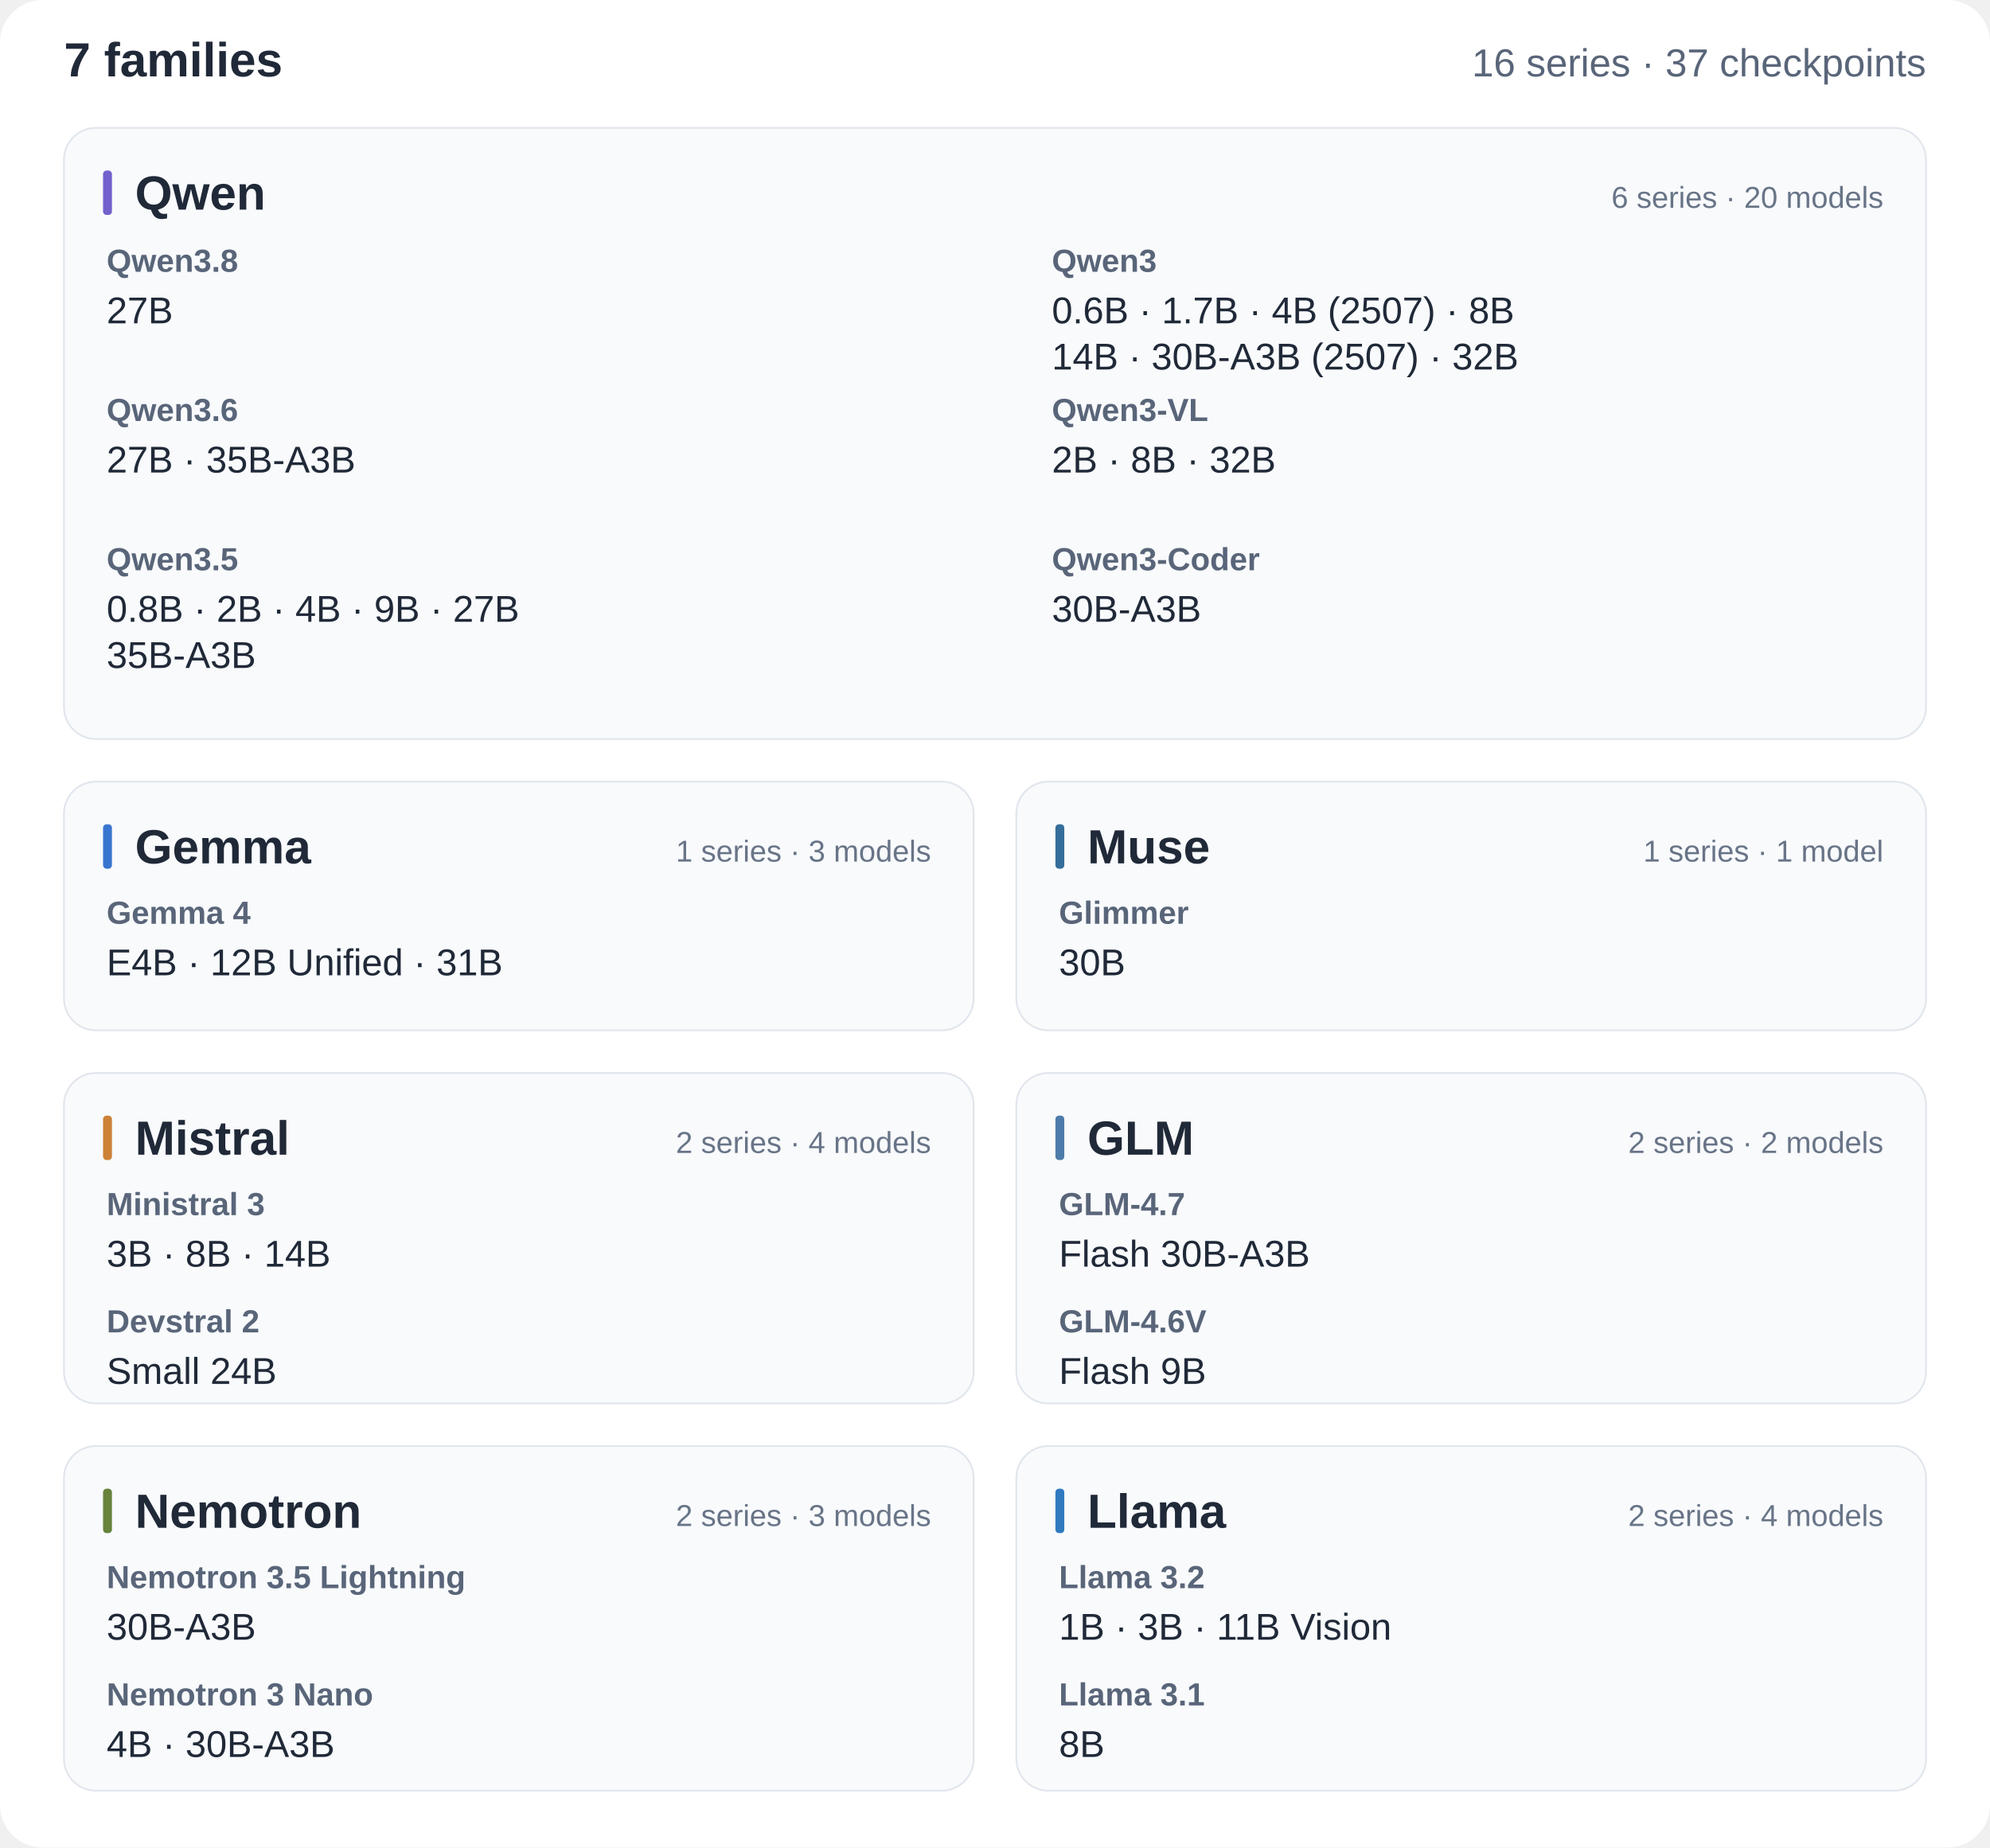
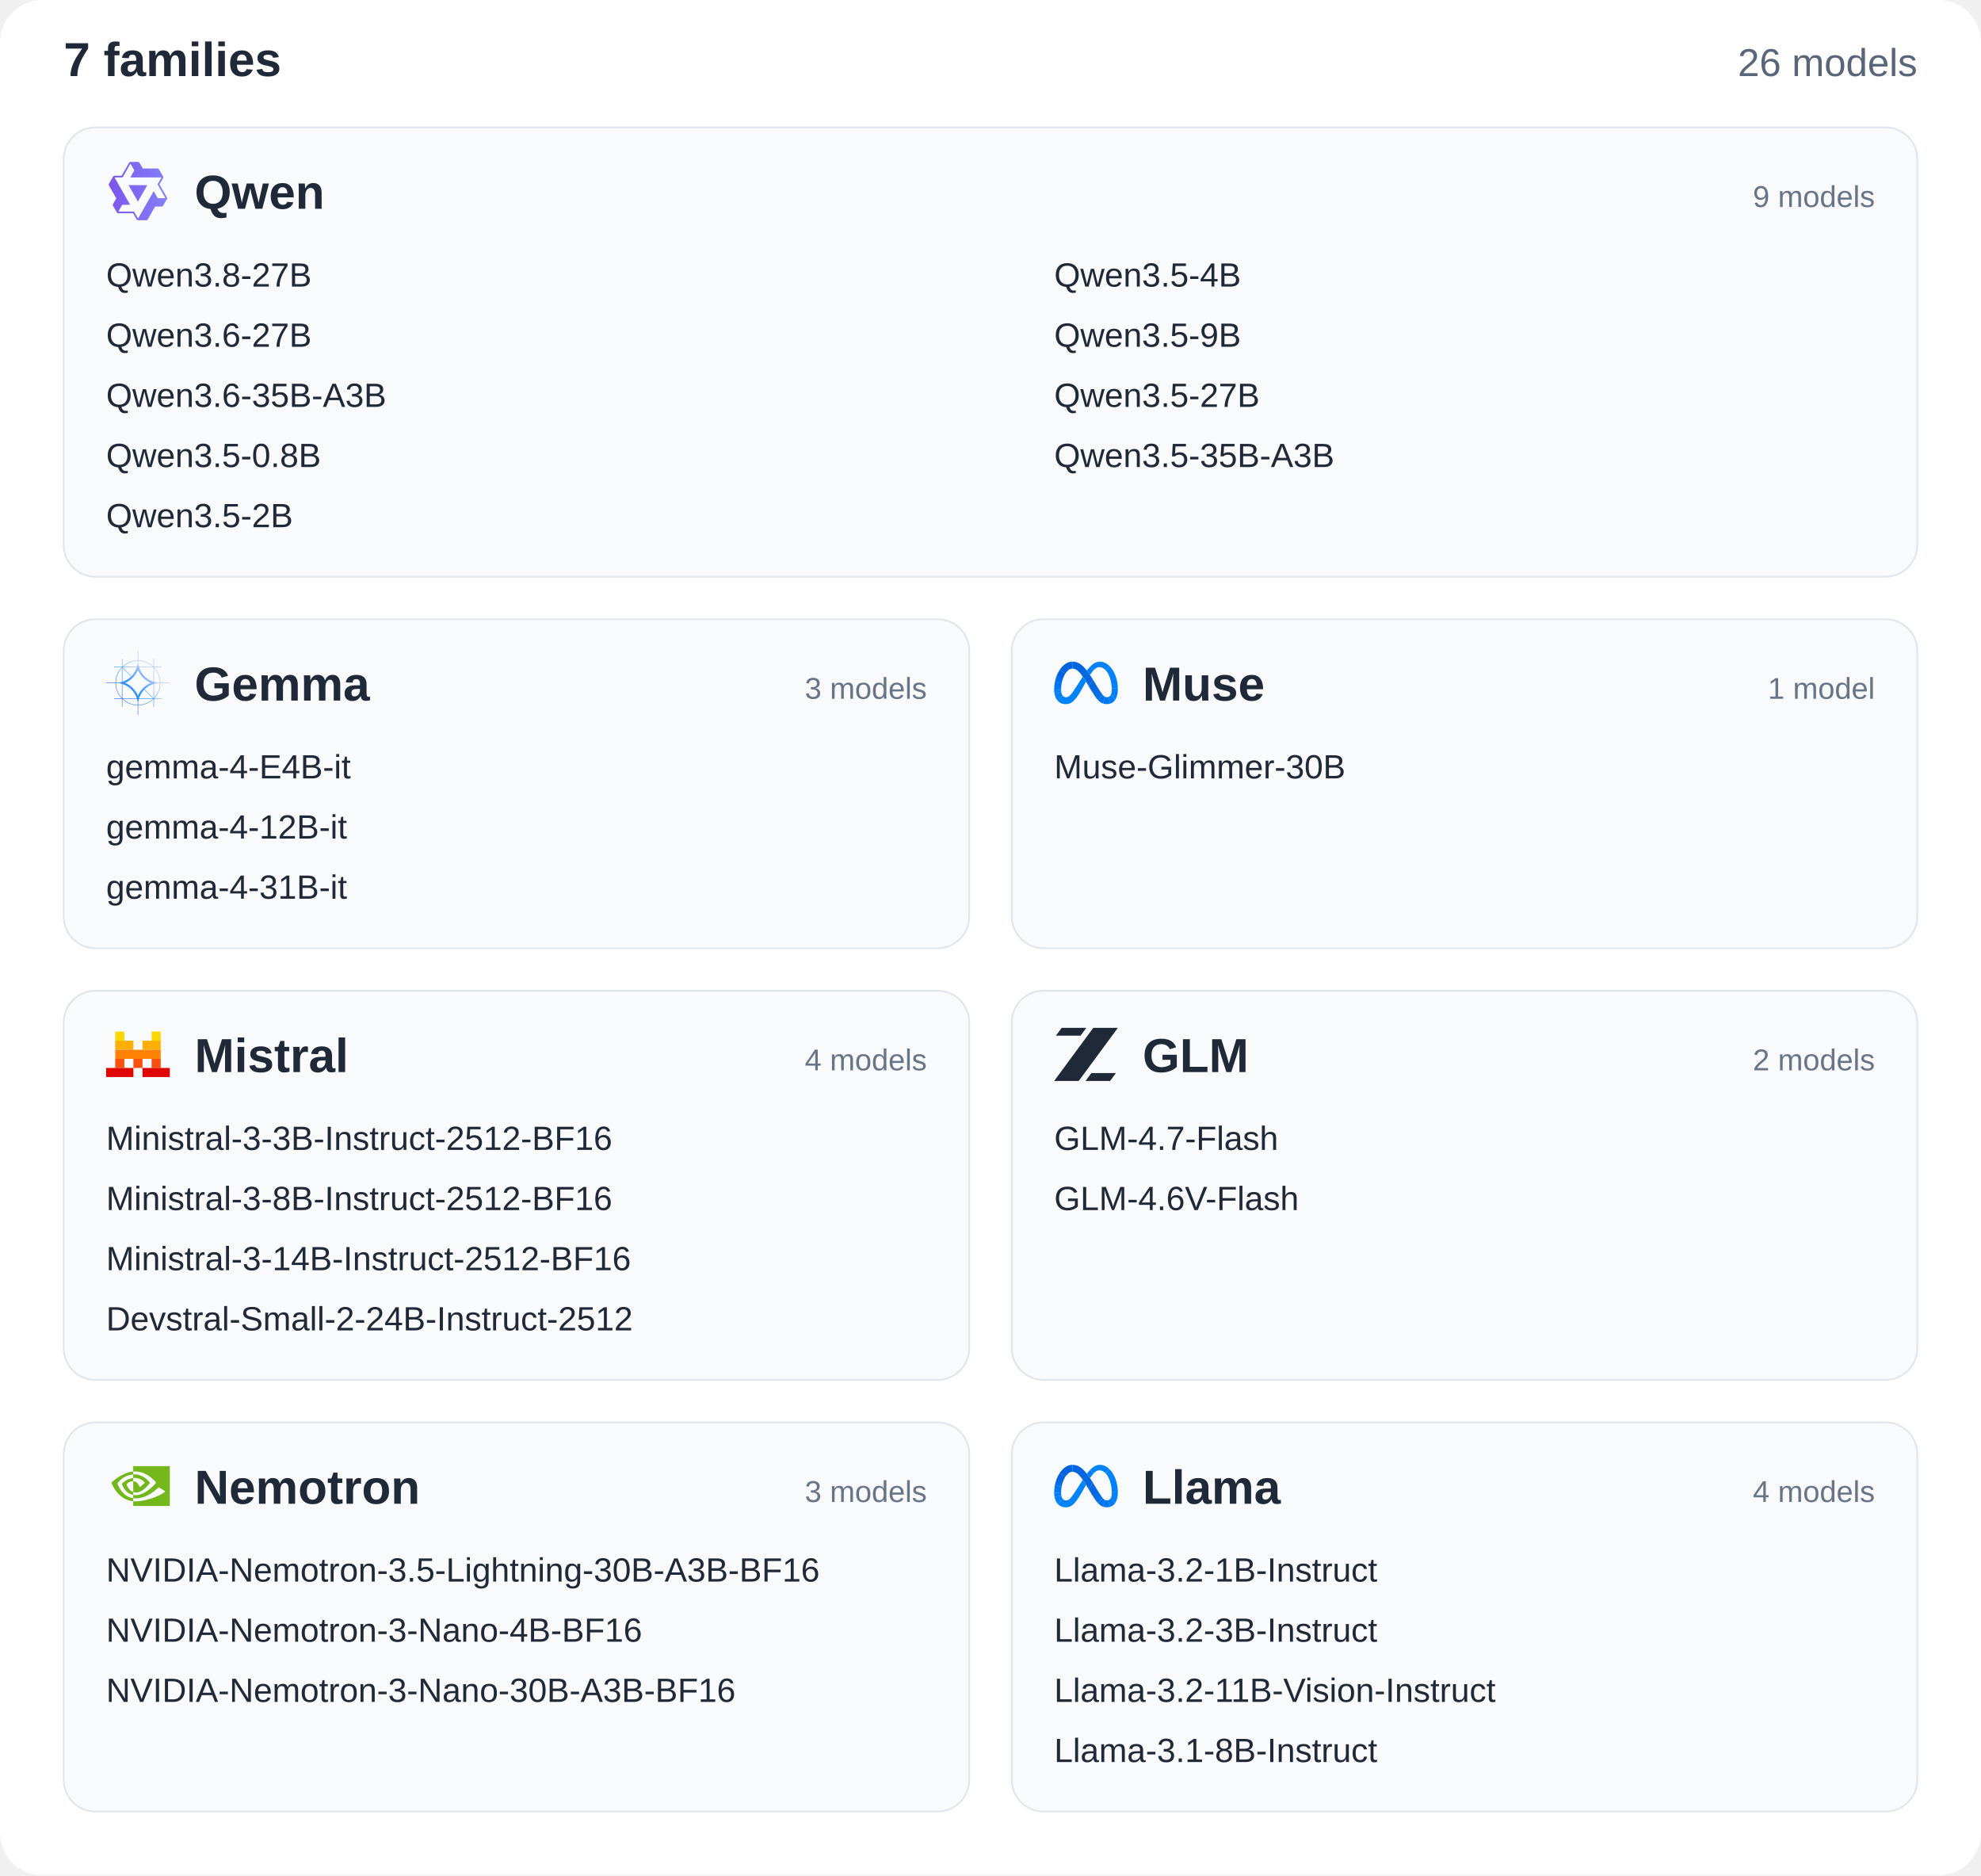
- <svg xmlns="http://www.w3.org/2000/svg" viewBox="0 0 1120 1040" width="1120" height="1040">
-   <rect width="1120" height="1040" rx="24" fill="#ffffff" />
+ <svg xmlns="http://www.w3.org/2000/svg" viewBox="0 0 1120 1060" width="1120" height="1060">
+   <rect width="1120" height="1060" rx="24" fill="#ffffff" />
  <g font-family="Arial, Helvetica, sans-serif">
    <text x="36" y="43" font-size="27" fill="#202938" font-weight="700" text-anchor="start">7 families</text>
-     <text x="1084" y="43" font-size="22" fill="#596579" font-weight="400" text-anchor="end">16 series  ·  37 checkpoints</text>
-     <rect x="36" y="72" width="1048" height="344" rx="18" fill="#f8fafc" stroke="#e1e6ed" />
-     <rect x="58" y="96" width="5" height="25" rx="2" fill="#7260cc" />
-     <text x="76" y="118" font-size="27" fill="#202938" font-weight="700" text-anchor="start">Qwen</text>
-     <text x="1060" y="117" font-size="17" fill="#687487" font-weight="400" text-anchor="end">6 series · 20 models</text>
-     <text x="60" y="153" font-size="18" fill="#596579" font-weight="600" text-anchor="start">Qwen3.8</text>
-     <text x="60" y="182" font-size="21" fill="#202938" font-weight="400" text-anchor="start">27B</text>
-     <text x="60" y="237" font-size="18" fill="#596579" font-weight="600" text-anchor="start">Qwen3.6</text>
-     <text x="60" y="266" font-size="21" fill="#202938" font-weight="400" text-anchor="start">27B  ·  35B-A3B</text>
-     <text x="60" y="321" font-size="18" fill="#596579" font-weight="600" text-anchor="start">Qwen3.5</text>
-     <text x="60" y="350" font-size="21" fill="#202938" font-weight="400" text-anchor="start">0.8B  ·  2B  ·  4B  ·  9B  ·  27B</text>
-     <text x="60" y="376" font-size="21" fill="#202938" font-weight="400" text-anchor="start">35B-A3B</text>
-     <text x="592" y="153" font-size="18" fill="#596579" font-weight="600" text-anchor="start">Qwen3</text>
-     <text x="592" y="182" font-size="21" fill="#202938" font-weight="400" text-anchor="start">0.6B  ·  1.7B  ·  4B (2507)  ·  8B</text>
-     <text x="592" y="208" font-size="21" fill="#202938" font-weight="400" text-anchor="start">14B  ·  30B-A3B (2507)  ·  32B</text>
-     <text x="592" y="237" font-size="18" fill="#596579" font-weight="600" text-anchor="start">Qwen3-VL</text>
-     <text x="592" y="266" font-size="21" fill="#202938" font-weight="400" text-anchor="start">2B  ·  8B  ·  32B</text>
-     <text x="592" y="321" font-size="18" fill="#596579" font-weight="600" text-anchor="start">Qwen3-Coder</text>
-     <text x="592" y="350" font-size="21" fill="#202938" font-weight="400" text-anchor="start">30B-A3B</text>
-     <rect x="36" y="440" width="512" height="140" rx="18" fill="#f8fafc" stroke="#e1e6ed" />
-     <rect x="58" y="464" width="5" height="25" rx="2" fill="#3875cf" />
-     <text x="76" y="486" font-size="27" fill="#202938" font-weight="700" text-anchor="start">Gemma</text>
-     <text x="524" y="485" font-size="17" fill="#687487" font-weight="400" text-anchor="end">1 series · 3 models</text>
-     <text x="60" y="520" font-size="18" fill="#596579" font-weight="600" text-anchor="start">Gemma 4</text>
-     <text x="60" y="549" font-size="21" fill="#202938" font-weight="400" text-anchor="start">E4B  ·  12B Unified  ·  31B</text>
-     <rect x="572" y="440" width="512" height="140" rx="18" fill="#f8fafc" stroke="#e1e6ed" />
-     <rect x="594" y="464" width="5" height="25" rx="2" fill="#356e9a" />
-     <text x="612" y="486" font-size="27" fill="#202938" font-weight="700" text-anchor="start">Muse</text>
-     <text x="1060" y="485" font-size="17" fill="#687487" font-weight="400" text-anchor="end">1 series · 1 model</text>
-     <text x="596" y="520" font-size="18" fill="#596579" font-weight="600" text-anchor="start">Glimmer</text>
-     <text x="596" y="549" font-size="21" fill="#202938" font-weight="400" text-anchor="start">30B</text>
-     <rect x="36" y="604" width="512" height="186" rx="18" fill="#f8fafc" stroke="#e1e6ed" />
-     <rect x="58" y="628" width="5" height="25" rx="2" fill="#cc8136" />
-     <text x="76" y="650" font-size="27" fill="#202938" font-weight="700" text-anchor="start">Mistral</text>
-     <text x="524" y="649" font-size="17" fill="#687487" font-weight="400" text-anchor="end">2 series · 4 models</text>
-     <text x="60" y="684" font-size="18" fill="#596579" font-weight="600" text-anchor="start">Ministral 3</text>
-     <text x="60" y="713" font-size="21" fill="#202938" font-weight="400" text-anchor="start">3B  ·  8B  ·  14B</text>
-     <text x="60" y="750" font-size="18" fill="#596579" font-weight="600" text-anchor="start">Devstral 2</text>
-     <text x="60" y="779" font-size="21" fill="#202938" font-weight="400" text-anchor="start">Small 24B</text>
-     <rect x="572" y="604" width="512" height="186" rx="18" fill="#f8fafc" stroke="#e1e6ed" />
-     <rect x="594" y="628" width="5" height="25" rx="2" fill="#4d7caa" />
-     <text x="612" y="650" font-size="27" fill="#202938" font-weight="700" text-anchor="start">GLM</text>
-     <text x="1060" y="649" font-size="17" fill="#687487" font-weight="400" text-anchor="end">2 series · 2 models</text>
-     <text x="596" y="684" font-size="18" fill="#596579" font-weight="600" text-anchor="start">GLM-4.7</text>
-     <text x="596" y="713" font-size="21" fill="#202938" font-weight="400" text-anchor="start">Flash 30B-A3B</text>
-     <text x="596" y="750" font-size="18" fill="#596579" font-weight="600" text-anchor="start">GLM-4.6V</text>
-     <text x="596" y="779" font-size="21" fill="#202938" font-weight="400" text-anchor="start">Flash 9B</text>
-     <rect x="36" y="814" width="512" height="194" rx="18" fill="#f8fafc" stroke="#e1e6ed" />
-     <rect x="58" y="838" width="5" height="25" rx="2" fill="#67833c" />
-     <text x="76" y="860" font-size="27" fill="#202938" font-weight="700" text-anchor="start">Nemotron</text>
-     <text x="524" y="859" font-size="17" fill="#687487" font-weight="400" text-anchor="end">2 series · 3 models</text>
-     <text x="60" y="894" font-size="18" fill="#596579" font-weight="600" text-anchor="start">Nemotron 3.5 Lightning</text>
-     <text x="60" y="923" font-size="21" fill="#202938" font-weight="400" text-anchor="start">30B-A3B</text>
-     <text x="60" y="960" font-size="18" fill="#596579" font-weight="600" text-anchor="start">Nemotron 3 Nano</text>
-     <text x="60" y="989" font-size="21" fill="#202938" font-weight="400" text-anchor="start">4B  ·  30B-A3B</text>
-     <rect x="572" y="814" width="512" height="194" rx="18" fill="#f8fafc" stroke="#e1e6ed" />
-     <rect x="594" y="838" width="5" height="25" rx="2" fill="#317ac0" />
-     <text x="612" y="860" font-size="27" fill="#202938" font-weight="700" text-anchor="start">Llama</text>
-     <text x="1060" y="859" font-size="17" fill="#687487" font-weight="400" text-anchor="end">2 series · 4 models</text>
-     <text x="596" y="894" font-size="18" fill="#596579" font-weight="600" text-anchor="start">Llama 3.2</text>
-     <text x="596" y="923" font-size="21" fill="#202938" font-weight="400" text-anchor="start">1B  ·  3B  ·  11B Vision</text>
-     <text x="596" y="960" font-size="18" fill="#596579" font-weight="600" text-anchor="start">Llama 3.1</text>
-     <text x="596" y="989" font-size="21" fill="#202938" font-weight="400" text-anchor="start">8B</text>
+     <text x="1084" y="43" font-size="22" fill="#596579" font-weight="400" text-anchor="end">26 models</text>
+     <rect x="36" y="72" width="1048" height="254" rx="18" fill="#f8fafc" stroke="#e1e6ed" />
+     <svg height="36" viewBox="0 0 24 24" width="36" x="60" y="90" color="#202938">
+       <path d="M12.604 1.34c.393.69.784 1.382 1.174 2.075a.18.18 0 00.157.091h5.552c.174 0 .322.11.446.327l1.454 2.57c.19.337.24.478.024.837-.26.43-.513.864-.76 1.3l-.367.658c-.106.196-.223.28-.04.512l2.652 4.637c.172.301.111.494-.043.77-.437.785-.882 1.564-1.335 2.34-.159.272-.352.375-.68.37-.777-.016-1.552-.01-2.327.016a.099.099 0 00-.081.05 575.097 575.097 0 01-2.705 4.74c-.169.293-.38.363-.725.364-.997.003-2.002.004-3.017.002a.537.537 0 01-.465-.271l-1.335-2.323a.09.09 0 00-.083-.049H4.982c-.285.03-.553-.001-.805-.092l-1.603-2.77a.543.543 0 01-.002-.54l1.207-2.12a.198.198 0 000-.197 550.951 550.951 0 01-1.875-3.272l-.79-1.395c-.16-.31-.173-.496.095-.965.465-.813.927-1.625 1.387-2.436.132-.234.304-.334.584-.335a338.3 338.3 0 012.589-.001.124.124 0 00.107-.063l2.806-4.895a.488.488 0 01.422-.246c.524-.001 1.053 0 1.583-.006L11.704 1c.341-.003.724.032.9.34zm-3.432.403a.06.06 0 00-.052.03L6.254 6.788a.157.157 0 01-.135.078H3.253c-.056 0-.07.025-.041.074l5.81 10.156c.025.042.013.062-.034.063l-2.795.015a.218.218 0 00-.2.116l-1.32 2.31c-.044.078-.021.118.068.118l5.716.008c.046 0 .08.02.104.061l1.403 2.454c.046.081.092.082.139 0l5.006-8.76.783-1.382a.055.055 0 01.096 0l1.424 2.53a.122.122 0 00.107.062l2.763-.02a.04.04 0 00.035-.02.041.041 0 000-.04l-2.9-5.086a.108.108 0 010-.113l.293-.507 1.12-1.977c.024-.041.012-.062-.035-.062H9.2c-.059 0-.073-.026-.043-.077l1.434-2.505a.107.107 0 000-.114L9.225 1.774a.06.06 0 00-.053-.031zm6.29 8.02c.046 0 .058.02.034.06l-.832 1.465-2.613 4.585a.056.056 0 01-.05.029.058.058 0 01-.05-.029L8.498 9.841c-.02-.034-.01-.052.028-.054l.216-.012 6.722-.012z" fill="url(#qwen-lobe-icons-qwen-_R_0_)" fill-rule="nonzero" />
+       <defs>
+         <linearGradient id="qwen-lobe-icons-qwen-_R_0_" x1="0%" x2="100%" y1="0%" y2="0%">
+           <stop offset="0%" stop-color="#6336E7" stop-opacity=".84" />
+           <stop offset="100%" stop-color="#6F69F7" stop-opacity=".84" />
+         </linearGradient>
+       </defs>
+     </svg>
+     <text x="110" y="118" font-size="27" fill="#202938" font-weight="700" text-anchor="start">Qwen</text>
+     <text x="1060" y="117" font-size="17" fill="#687487" font-weight="400" text-anchor="end">9 models</text>
+     <text x="60" y="162" font-size="19" fill="#202938" font-weight="400" text-anchor="start">Qwen3.8-27B</text>
+     <text x="60" y="196" font-size="19" fill="#202938" font-weight="400" text-anchor="start">Qwen3.6-27B</text>
+     <text x="60" y="230" font-size="19" fill="#202938" font-weight="400" text-anchor="start">Qwen3.6-35B-A3B</text>
+     <text x="60" y="264" font-size="19" fill="#202938" font-weight="400" text-anchor="start">Qwen3.5-0.8B</text>
+     <text x="60" y="298" font-size="19" fill="#202938" font-weight="400" text-anchor="start">Qwen3.5-2B</text>
+     <text x="596" y="162" font-size="19" fill="#202938" font-weight="400" text-anchor="start">Qwen3.5-4B</text>
+     <text x="596" y="196" font-size="19" fill="#202938" font-weight="400" text-anchor="start">Qwen3.5-9B</text>
+     <text x="596" y="230" font-size="19" fill="#202938" font-weight="400" text-anchor="start">Qwen3.5-27B</text>
+     <text x="596" y="264" font-size="19" fill="#202938" font-weight="400" text-anchor="start">Qwen3.5-35B-A3B</text>
+     <rect x="36" y="350" width="512" height="186" rx="18" fill="#f8fafc" stroke="#e1e6ed" />
+     <svg height="36" viewBox="0 0 24 24" width="36" x="60" y="368" color="#202938">
+       <defs>
+         <linearGradient id="gemma-lobe-icons-gemma-_R_0_" x1="24.419%" x2="75.194%" y1="75.581%" y2="25.194%">
+           <stop offset="0%" stop-color="#446EFF" />
+           <stop offset="36.661%" stop-color="#2E96FF" />
+           <stop offset="83.221%" stop-color="#B1C5FF" />
+         </linearGradient>
+       </defs>
+       <path d="M12.34 5.953a8.233 8.233 0 01-.247-1.125V3.72a8.25 8.25 0 015.562 2.232H12.34zm-.69 0c.113-.373.199-.755.257-1.145V3.72a8.25 8.25 0 00-5.562 2.232h5.304zm-5.433.187h5.373a7.98 7.98 0 01-.267.696 8.41 8.41 0 01-1.76 2.65L6.216 6.14zm-.264-.187H2.977v.187h2.915a8.436 8.436 0 00-2.357 5.767H0v.186h3.535a8.436 8.436 0 002.357 5.767H2.977v.186h2.976v2.977h.187v-2.915a8.436 8.436 0 005.767 2.357V24h.186v-3.535a8.436 8.436 0 005.767-2.357v2.915h.186v-2.977h2.977v-.186h-2.915a8.436 8.436 0 002.357-5.767H24v-.186h-3.535a8.436 8.436 0 00-2.357-5.767h2.915v-.187h-2.977V2.977h-.186v2.915a8.436 8.436 0 00-5.767-2.357V0h-.186v3.535A8.436 8.436 0 006.14 5.892V2.977h-.187v2.976zm6.14 14.326a8.25 8.25 0 005.562-2.233H12.34c-.108.367-.19.743-.247 1.126v1.107zm-.186-1.087a8.015 8.015 0 00-.258-1.146H6.345a8.25 8.25 0 005.562 2.233v-1.087zm-8.186-7.285h1.107a8.23 8.23 0 001.125-.247V6.345a8.25 8.25 0 00-2.232 5.562zm1.087.186H3.72a8.25 8.25 0 002.232 5.562v-5.304a8.012 8.012 0 00-1.145-.258zm15.47-.186a8.25 8.25 0 00-2.232-5.562v5.315c.367.108.743.19 1.126.247h1.107zm-1.086.186c-.39.058-.772.144-1.146.258v5.304a8.25 8.25 0 002.233-5.562h-1.087zm-1.332 5.69V12.41a7.97 7.97 0 00-.696.267 8.409 8.409 0 00-2.65 1.76l3.346 3.346zm0-6.18v-5.45l-.012-.013h-5.451c.076.235.162.468.26.696a8.698 8.698 0 001.819 2.688 8.698 8.698 0 002.688 1.82c.228.097.46.183.696.259zM6.14 17.848V12.41c.235.078.468.167.696.267a8.403 8.403 0 012.688 1.799 8.404 8.404 0 011.799 2.688c.1.228.19.46.267.696H6.152l-.012-.012zm0-6.245V6.326l3.29 3.29a8.716 8.716 0 01-2.594 1.728 8.14 8.14 0 01-.696.259zm6.257 6.257h5.277l-3.29-3.29a8.716 8.716 0 00-1.728 2.594 8.135 8.135 0 00-.259.696zm-2.347-7.81a9.435 9.435 0 01-2.88 1.96 9.14 9.14 0 012.88 1.94 9.14 9.14 0 011.94 2.88 9.435 9.435 0 011.96-2.88 9.14 9.14 0 012.88-1.94 9.435 9.435 0 01-2.88-1.96 9.434 9.434 0 01-1.96-2.88 9.14 9.14 0 01-1.94 2.88z" fill="url(#gemma-lobe-icons-gemma-_R_0_)" fill-rule="evenodd" />
+     </svg>
+     <text x="110" y="396" font-size="27" fill="#202938" font-weight="700" text-anchor="start">Gemma</text>
+     <text x="524" y="395" font-size="17" fill="#687487" font-weight="400" text-anchor="end">3 models</text>
+     <text x="60" y="440" font-size="19" fill="#202938" font-weight="400" text-anchor="start">gemma-4-E4B-it</text>
+     <text x="60" y="474" font-size="19" fill="#202938" font-weight="400" text-anchor="start">gemma-4-12B-it</text>
+     <text x="60" y="508" font-size="19" fill="#202938" font-weight="400" text-anchor="start">gemma-4-31B-it</text>
+     <rect x="572" y="350" width="512" height="186" rx="18" fill="#f8fafc" stroke="#e1e6ed" />
+     <svg height="36" viewBox="0 0 24 24" width="36" x="596" y="368" color="#202938">
+       <path d="M6.897 4h-.024l-.031 2.615h.022c1.715 0 3.046 1.357 5.94 6.246l.175.297.012.02 1.62-2.438-.012-.019a48.763 48.763 0 00-1.098-1.716 28.01 28.01 0 00-1.175-1.629C10.413 4.932 8.812 4 6.896 4z" fill="url(#muse-lobe-icons-meta-0-_R_0_)" />
+       <path d="M6.873 4C4.95 4.01 3.247 5.258 2.02 7.17a4.352 4.352 0 00-.01.017l2.254 1.231.011-.017c.718-1.083 1.61-1.774 2.568-1.785h.021L6.896 4h-.023z" fill="url(#muse-lobe-icons-meta-1-_R_0_)" />
+       <path d="M2.019 7.17l-.011.017C1.2 8.447.598 9.995.274 11.664l-.005.022 2.534.6.004-.022c.27-1.467.786-2.828 1.456-3.845l.011-.017L2.02 7.17z" fill="url(#muse-lobe-icons-meta-2-_R_0_)" />
+       <path d="M2.807 12.264l-2.533-.6-.005.022c-.177.918-.267 1.851-.269 2.786v.023l2.598.233v-.023a12.591 12.591 0 01.21-2.44z" fill="url(#muse-lobe-icons-meta-3-_R_0_)" />
+       <path d="M2.677 15.537a5.462 5.462 0 01-.079-.813v-.022L0 14.468v.024a8.89 8.89 0 00.146 1.652l2.535-.585a4.106 4.106 0 01-.004-.022z" fill="url(#muse-lobe-icons-meta-4-_R_0_)" />
+       <path d="M3.27 16.89c-.284-.31-.484-.756-.589-1.328l-.004-.021-2.535.585.004.021c.192 1.01.568 1.85 1.106 2.487l.014.017 2.018-1.745a2.106 2.106 0 01-.015-.016z" fill="url(#muse-lobe-icons-meta-5-_R_0_)" />
+       <path d="M10.78 9.654c-1.528 2.35-2.454 3.825-2.454 3.825-2.035 3.2-2.739 3.917-3.871 3.917a1.545 1.545 0 01-1.186-.508l-2.017 1.744.014.017C2.01 19.518 3.058 20 4.356 20c1.963 0 3.374-.928 5.884-5.33l1.766-3.13a41.283 41.283 0 00-1.227-1.886z" fill="#0082FB" />
+       <path d="M13.502 5.946l-.016.016c-.4.43-.786.908-1.16 1.416.378.483.768 1.024 1.175 1.63.48-.743.928-1.345 1.367-1.807l.016-.016-1.382-1.24z" fill="url(#muse-lobe-icons-meta-6-_R_0_)" />
+       <path d="M20.918 5.713C19.853 4.633 18.583 4 17.225 4c-1.432 0-2.637.787-3.723 1.944l-.016.016 1.382 1.24.016-.017c.715-.747 1.408-1.12 2.176-1.12.826 0 1.6.39 2.27 1.075l.015.016 1.589-1.425-.016-.016z" fill="#0082FB" />
+       <path d="M23.998 14.125c-.06-3.467-1.27-6.566-3.064-8.396l-.016-.016-1.588 1.424.015.016c1.35 1.392 2.277 3.98 2.361 6.971v.023h2.292v-.022z" fill="url(#muse-lobe-icons-meta-7-_R_0_)" />
+       <path d="M23.998 14.15v-.023h-2.292v.022c.004.14.006.282.006.424 0 .815-.121 1.474-.368 1.95l-.011.022 1.708 1.782.013-.02c.62-.96.946-2.293.946-3.91 0-.083 0-.165-.002-.247z" fill="url(#muse-lobe-icons-meta-8-_R_0_)" />
+       <path d="M21.344 16.52l-.011.02c-.214.402-.519.67-.917.787l.778 2.462a3.493 3.493 0 00.438-.182 3.558 3.558 0 001.366-1.218l.044-.065.012-.02-1.71-1.784z" fill="url(#muse-lobe-icons-meta-9-_R_0_)" />
+       <path d="M19.92 17.393c-.262 0-.492-.039-.718-.14l-.798 2.522c.449.153.927.222 1.46.222.492 0 .943-.073 1.352-.215l-.78-2.462c-.167.05-.341.075-.517.073z" fill="url(#muse-lobe-icons-meta-10-_R_0_)" />
+       <path d="M18.323 16.534l-.014-.017-1.836 1.914.016.017c.637.682 1.246 1.105 1.937 1.337l.797-2.52c-.291-.125-.573-.353-.9-.731z" fill="url(#muse-lobe-icons-meta-11-_R_0_)" />
+       <path d="M18.309 16.515c-.55-.642-1.232-1.712-2.303-3.44l-1.396-2.336-.011-.02-1.62 2.438.012.02.989 1.668c.959 1.61 1.74 2.774 2.493 3.585l.016.016 1.834-1.914a2.353 2.353 0 01-.014-.017z" fill="url(#muse-lobe-icons-meta-12-_R_0_)" />
+       <defs>
+         <linearGradient id="muse-lobe-icons-meta-0-_R_0_" x1="75.897%" x2="26.312%" y1="89.199%" y2="12.194%">
+           <stop offset=".06%" stop-color="#0867DF" />
+           <stop offset="45.39%" stop-color="#0668E1" />
+           <stop offset="85.91%" stop-color="#0064E0" />
+         </linearGradient>
+         <linearGradient id="muse-lobe-icons-meta-1-_R_0_" x1="21.67%" x2="97.068%" y1="75.874%" y2="23.985%">
+           <stop offset="13.23%" stop-color="#0064DF" />
+           <stop offset="99.88%" stop-color="#0064E0" />
+         </linearGradient>
+         <linearGradient id="muse-lobe-icons-meta-2-_R_0_" x1="38.263%" x2="60.895%" y1="89.127%" y2="16.131%">
+           <stop offset="1.47%" stop-color="#0072EC" />
+           <stop offset="68.81%" stop-color="#0064DF" />
+         </linearGradient>
+         <linearGradient id="muse-lobe-icons-meta-3-_R_0_" x1="47.032%" x2="52.15%" y1="90.19%" y2="15.745%">
+           <stop offset="7.31%" stop-color="#007CF6" />
+           <stop offset="99.43%" stop-color="#0072EC" />
+         </linearGradient>
+         <linearGradient id="muse-lobe-icons-meta-4-_R_0_" x1="52.155%" x2="47.591%" y1="58.301%" y2="37.004%">
+           <stop offset="7.31%" stop-color="#007FF9" />
+           <stop offset="100%" stop-color="#007CF6" />
+         </linearGradient>
+         <linearGradient id="muse-lobe-icons-meta-5-_R_0_" x1="37.689%" x2="61.961%" y1="12.502%" y2="63.624%">
+           <stop offset="7.31%" stop-color="#007FF9" />
+           <stop offset="100%" stop-color="#0082FB" />
+         </linearGradient>
+         <linearGradient id="muse-lobe-icons-meta-6-_R_0_" x1="34.808%" x2="62.313%" y1="68.859%" y2="23.174%">
+           <stop offset="27.99%" stop-color="#007FF8" />
+           <stop offset="91.41%" stop-color="#0082FB" />
+         </linearGradient>
+         <linearGradient id="muse-lobe-icons-meta-7-_R_0_" x1="43.762%" x2="57.602%" y1="6.235%" y2="98.514%">
+           <stop offset="0%" stop-color="#0082FB" />
+           <stop offset="99.95%" stop-color="#0081FA" />
+         </linearGradient>
+         <linearGradient id="muse-lobe-icons-meta-8-_R_0_" x1="60.055%" x2="39.88%" y1="4.661%" y2="69.077%">
+           <stop offset="6.19%" stop-color="#0081FA" />
+           <stop offset="100%" stop-color="#0080F9" />
+         </linearGradient>
+         <linearGradient id="muse-lobe-icons-meta-9-_R_0_" x1="30.282%" x2="61.081%" y1="59.32%" y2="33.244%">
+           <stop offset="0%" stop-color="#027AF3" />
+           <stop offset="100%" stop-color="#0080F9" />
+         </linearGradient>
+         <linearGradient id="muse-lobe-icons-meta-10-_R_0_" x1="20.433%" x2="82.112%" y1="50.001%" y2="50.001%">
+           <stop offset="0%" stop-color="#0377EF" />
+           <stop offset="99.94%" stop-color="#0279F1" />
+         </linearGradient>
+         <linearGradient id="muse-lobe-icons-meta-11-_R_0_" x1="40.303%" x2="72.394%" y1="35.298%" y2="57.811%">
+           <stop offset=".19%" stop-color="#0471E9" />
+           <stop offset="100%" stop-color="#0377EF" />
+         </linearGradient>
+         <linearGradient id="muse-lobe-icons-meta-12-_R_0_" x1="32.254%" x2="68.003%" y1="19.719%" y2="84.908%">
+           <stop offset="27.65%" stop-color="#0867DF" />
+           <stop offset="100%" stop-color="#0471E9" />
+         </linearGradient>
+       </defs>
+     </svg>
+     <text x="646" y="396" font-size="27" fill="#202938" font-weight="700" text-anchor="start">Muse</text>
+     <text x="1060" y="395" font-size="17" fill="#687487" font-weight="400" text-anchor="end">1 model</text>
+     <text x="596" y="440" font-size="19" fill="#202938" font-weight="400" text-anchor="start">Muse-Glimmer-30B</text>
+     <rect x="36" y="560" width="512" height="220" rx="18" fill="#f8fafc" stroke="#e1e6ed" />
+     <svg height="36" viewBox="0 0 24 24" width="36" x="60" y="578" color="#202938">
+       <path d="M3.428 3.4h3.429v3.428H3.428V3.4zm13.714 0h3.43v3.428h-3.43V3.4z" fill="gold" />
+       <path d="M3.428 6.828h6.857v3.429H3.429V6.828zm10.286 0h6.857v3.429h-6.857V6.828z" fill="#FFAF00" />
+       <path d="M3.428 10.258h17.144v3.428H3.428v-3.428z" fill="#FF8205" />
+       <path d="M3.428 13.686h3.429v3.428H3.428v-3.428zm6.858 0h3.429v3.428h-3.429v-3.428zm6.856 0h3.43v3.428h-3.43v-3.428z" fill="#FA500F" />
+       <path d="M0 17.114h10.286v3.429H0v-3.429zm13.714 0H24v3.429H13.714v-3.429z" fill="#E10500" />
+     </svg>
+     <text x="110" y="606" font-size="27" fill="#202938" font-weight="700" text-anchor="start">Mistral</text>
+     <text x="524" y="605" font-size="17" fill="#687487" font-weight="400" text-anchor="end">4 models</text>
+     <text x="60" y="650" font-size="19" fill="#202938" font-weight="400" text-anchor="start">Ministral-3-3B-Instruct-2512-BF16</text>
+     <text x="60" y="684" font-size="19" fill="#202938" font-weight="400" text-anchor="start">Ministral-3-8B-Instruct-2512-BF16</text>
+     <text x="60" y="718" font-size="19" fill="#202938" font-weight="400" text-anchor="start">Ministral-3-14B-Instruct-2512-BF16</text>
+     <text x="60" y="752" font-size="19" fill="#202938" font-weight="400" text-anchor="start">Devstral-Small-2-24B-Instruct-2512</text>
+     <rect x="572" y="560" width="512" height="220" rx="18" fill="#f8fafc" stroke="#e1e6ed" />
+     <svg fill="currentColor" fill-rule="evenodd" height="36" viewBox="0 0 24 24" width="36" x="596" y="578" color="#202938">
+       <path d="M12.105 2L9.927 4.953H.653L2.83 2h9.276zM23.254 19.048L21.078 22h-9.242l2.174-2.952h9.244zM24 2L9.264 22H0L14.736 2H24z" />
+     </svg>
+     <text x="646" y="606" font-size="27" fill="#202938" font-weight="700" text-anchor="start">GLM</text>
+     <text x="1060" y="605" font-size="17" fill="#687487" font-weight="400" text-anchor="end">2 models</text>
+     <text x="596" y="650" font-size="19" fill="#202938" font-weight="400" text-anchor="start">GLM-4.7-Flash</text>
+     <text x="596" y="684" font-size="19" fill="#202938" font-weight="400" text-anchor="start">GLM-4.6V-Flash</text>
+     <rect x="36" y="804" width="512" height="220" rx="18" fill="#f8fafc" stroke="#e1e6ed" />
+     <svg height="36" viewBox="0 0 24 24" width="36" x="60" y="822" color="#202938">
+       <path d="M10.212 8.976V7.62c.127-.01.256-.017.388-.021 3.596-.117 5.957 3.184 5.957 3.184s-2.548 3.647-5.282 3.647a3.227 3.227 0 01-1.063-.175v-4.109c1.4.174 1.681.812 2.523 2.258l1.873-1.627a4.905 4.905 0 00-3.67-1.846 6.594 6.594 0 00-.729.044m0-4.476v2.025c.13-.01.259-.019.388-.024 5.002-.174 8.261 4.226 8.261 4.226s-3.743 4.69-7.643 4.69c-.338 0-.675-.031-1.007-.092v1.25c.278.038.558.057.838.057 3.629 0 6.253-1.91 8.794-4.169.421.347 2.146 1.193 2.501 1.564-2.416 2.083-8.048 3.763-11.24 3.763-.308 0-.603-.02-.894-.048V19.5H24v-15H10.21zm0 9.756v1.068c-3.356-.616-4.287-4.21-4.287-4.21a7.173 7.173 0 014.287-2.138v1.172h-.005a3.182 3.182 0 00-2.502 1.178s.615 2.276 2.507 2.931m-5.961-3.3c1.436-1.935 3.604-3.148 5.961-3.336V6.523C5.81 6.887 2 10.723 2 10.723s2.158 6.427 8.21 7.015v-1.166C5.77 16 4.25 10.958 4.25 10.958h-.002z" fill="#74B71B" fill-rule="nonzero" />
+     </svg>
+     <text x="110" y="850" font-size="27" fill="#202938" font-weight="700" text-anchor="start">Nemotron</text>
+     <text x="524" y="849" font-size="17" fill="#687487" font-weight="400" text-anchor="end">3 models</text>
+     <text x="60" y="894" font-size="19" fill="#202938" font-weight="400" text-anchor="start">NVIDIA-Nemotron-3.5-Lightning-30B-A3B-BF16</text>
+     <text x="60" y="928" font-size="19" fill="#202938" font-weight="400" text-anchor="start">NVIDIA-Nemotron-3-Nano-4B-BF16</text>
+     <text x="60" y="962" font-size="19" fill="#202938" font-weight="400" text-anchor="start">NVIDIA-Nemotron-3-Nano-30B-A3B-BF16</text>
+     <rect x="572" y="804" width="512" height="220" rx="18" fill="#f8fafc" stroke="#e1e6ed" />
+     <svg height="36" viewBox="0 0 24 24" width="36" x="596" y="822" color="#202938">
+       <path d="M6.897 4h-.024l-.031 2.615h.022c1.715 0 3.046 1.357 5.94 6.246l.175.297.012.02 1.62-2.438-.012-.019a48.763 48.763 0 00-1.098-1.716 28.01 28.01 0 00-1.175-1.629C10.413 4.932 8.812 4 6.896 4z" fill="url(#llama-lobe-icons-meta-0-_R_0_)" />
+       <path d="M6.873 4C4.95 4.01 3.247 5.258 2.02 7.17a4.352 4.352 0 00-.01.017l2.254 1.231.011-.017c.718-1.083 1.61-1.774 2.568-1.785h.021L6.896 4h-.023z" fill="url(#llama-lobe-icons-meta-1-_R_0_)" />
+       <path d="M2.019 7.17l-.011.017C1.2 8.447.598 9.995.274 11.664l-.005.022 2.534.6.004-.022c.27-1.467.786-2.828 1.456-3.845l.011-.017L2.02 7.17z" fill="url(#llama-lobe-icons-meta-2-_R_0_)" />
+       <path d="M2.807 12.264l-2.533-.6-.005.022c-.177.918-.267 1.851-.269 2.786v.023l2.598.233v-.023a12.591 12.591 0 01.21-2.44z" fill="url(#llama-lobe-icons-meta-3-_R_0_)" />
+       <path d="M2.677 15.537a5.462 5.462 0 01-.079-.813v-.022L0 14.468v.024a8.89 8.89 0 00.146 1.652l2.535-.585a4.106 4.106 0 01-.004-.022z" fill="url(#llama-lobe-icons-meta-4-_R_0_)" />
+       <path d="M3.27 16.89c-.284-.31-.484-.756-.589-1.328l-.004-.021-2.535.585.004.021c.192 1.01.568 1.85 1.106 2.487l.014.017 2.018-1.745a2.106 2.106 0 01-.015-.016z" fill="url(#llama-lobe-icons-meta-5-_R_0_)" />
+       <path d="M10.78 9.654c-1.528 2.35-2.454 3.825-2.454 3.825-2.035 3.2-2.739 3.917-3.871 3.917a1.545 1.545 0 01-1.186-.508l-2.017 1.744.014.017C2.01 19.518 3.058 20 4.356 20c1.963 0 3.374-.928 5.884-5.33l1.766-3.13a41.283 41.283 0 00-1.227-1.886z" fill="#0082FB" />
+       <path d="M13.502 5.946l-.016.016c-.4.43-.786.908-1.16 1.416.378.483.768 1.024 1.175 1.63.48-.743.928-1.345 1.367-1.807l.016-.016-1.382-1.24z" fill="url(#llama-lobe-icons-meta-6-_R_0_)" />
+       <path d="M20.918 5.713C19.853 4.633 18.583 4 17.225 4c-1.432 0-2.637.787-3.723 1.944l-.016.016 1.382 1.24.016-.017c.715-.747 1.408-1.12 2.176-1.12.826 0 1.6.39 2.27 1.075l.015.016 1.589-1.425-.016-.016z" fill="#0082FB" />
+       <path d="M23.998 14.125c-.06-3.467-1.27-6.566-3.064-8.396l-.016-.016-1.588 1.424.015.016c1.35 1.392 2.277 3.98 2.361 6.971v.023h2.292v-.022z" fill="url(#llama-lobe-icons-meta-7-_R_0_)" />
+       <path d="M23.998 14.15v-.023h-2.292v.022c.004.14.006.282.006.424 0 .815-.121 1.474-.368 1.95l-.011.022 1.708 1.782.013-.02c.62-.96.946-2.293.946-3.91 0-.083 0-.165-.002-.247z" fill="url(#llama-lobe-icons-meta-8-_R_0_)" />
+       <path d="M21.344 16.52l-.011.02c-.214.402-.519.67-.917.787l.778 2.462a3.493 3.493 0 00.438-.182 3.558 3.558 0 001.366-1.218l.044-.065.012-.02-1.71-1.784z" fill="url(#llama-lobe-icons-meta-9-_R_0_)" />
+       <path d="M19.92 17.393c-.262 0-.492-.039-.718-.14l-.798 2.522c.449.153.927.222 1.46.222.492 0 .943-.073 1.352-.215l-.78-2.462c-.167.05-.341.075-.517.073z" fill="url(#llama-lobe-icons-meta-10-_R_0_)" />
+       <path d="M18.323 16.534l-.014-.017-1.836 1.914.016.017c.637.682 1.246 1.105 1.937 1.337l.797-2.52c-.291-.125-.573-.353-.9-.731z" fill="url(#llama-lobe-icons-meta-11-_R_0_)" />
+       <path d="M18.309 16.515c-.55-.642-1.232-1.712-2.303-3.44l-1.396-2.336-.011-.02-1.62 2.438.012.02.989 1.668c.959 1.61 1.74 2.774 2.493 3.585l.016.016 1.834-1.914a2.353 2.353 0 01-.014-.017z" fill="url(#llama-lobe-icons-meta-12-_R_0_)" />
+       <defs>
+         <linearGradient id="llama-lobe-icons-meta-0-_R_0_" x1="75.897%" x2="26.312%" y1="89.199%" y2="12.194%">
+           <stop offset=".06%" stop-color="#0867DF" />
+           <stop offset="45.39%" stop-color="#0668E1" />
+           <stop offset="85.91%" stop-color="#0064E0" />
+         </linearGradient>
+         <linearGradient id="llama-lobe-icons-meta-1-_R_0_" x1="21.67%" x2="97.068%" y1="75.874%" y2="23.985%">
+           <stop offset="13.23%" stop-color="#0064DF" />
+           <stop offset="99.88%" stop-color="#0064E0" />
+         </linearGradient>
+         <linearGradient id="llama-lobe-icons-meta-2-_R_0_" x1="38.263%" x2="60.895%" y1="89.127%" y2="16.131%">
+           <stop offset="1.47%" stop-color="#0072EC" />
+           <stop offset="68.81%" stop-color="#0064DF" />
+         </linearGradient>
+         <linearGradient id="llama-lobe-icons-meta-3-_R_0_" x1="47.032%" x2="52.15%" y1="90.19%" y2="15.745%">
+           <stop offset="7.31%" stop-color="#007CF6" />
+           <stop offset="99.43%" stop-color="#0072EC" />
+         </linearGradient>
+         <linearGradient id="llama-lobe-icons-meta-4-_R_0_" x1="52.155%" x2="47.591%" y1="58.301%" y2="37.004%">
+           <stop offset="7.31%" stop-color="#007FF9" />
+           <stop offset="100%" stop-color="#007CF6" />
+         </linearGradient>
+         <linearGradient id="llama-lobe-icons-meta-5-_R_0_" x1="37.689%" x2="61.961%" y1="12.502%" y2="63.624%">
+           <stop offset="7.31%" stop-color="#007FF9" />
+           <stop offset="100%" stop-color="#0082FB" />
+         </linearGradient>
+         <linearGradient id="llama-lobe-icons-meta-6-_R_0_" x1="34.808%" x2="62.313%" y1="68.859%" y2="23.174%">
+           <stop offset="27.99%" stop-color="#007FF8" />
+           <stop offset="91.41%" stop-color="#0082FB" />
+         </linearGradient>
+         <linearGradient id="llama-lobe-icons-meta-7-_R_0_" x1="43.762%" x2="57.602%" y1="6.235%" y2="98.514%">
+           <stop offset="0%" stop-color="#0082FB" />
+           <stop offset="99.95%" stop-color="#0081FA" />
+         </linearGradient>
+         <linearGradient id="llama-lobe-icons-meta-8-_R_0_" x1="60.055%" x2="39.88%" y1="4.661%" y2="69.077%">
+           <stop offset="6.19%" stop-color="#0081FA" />
+           <stop offset="100%" stop-color="#0080F9" />
+         </linearGradient>
+         <linearGradient id="llama-lobe-icons-meta-9-_R_0_" x1="30.282%" x2="61.081%" y1="59.32%" y2="33.244%">
+           <stop offset="0%" stop-color="#027AF3" />
+           <stop offset="100%" stop-color="#0080F9" />
+         </linearGradient>
+         <linearGradient id="llama-lobe-icons-meta-10-_R_0_" x1="20.433%" x2="82.112%" y1="50.001%" y2="50.001%">
+           <stop offset="0%" stop-color="#0377EF" />
+           <stop offset="99.94%" stop-color="#0279F1" />
+         </linearGradient>
+         <linearGradient id="llama-lobe-icons-meta-11-_R_0_" x1="40.303%" x2="72.394%" y1="35.298%" y2="57.811%">
+           <stop offset=".19%" stop-color="#0471E9" />
+           <stop offset="100%" stop-color="#0377EF" />
+         </linearGradient>
+         <linearGradient id="llama-lobe-icons-meta-12-_R_0_" x1="32.254%" x2="68.003%" y1="19.719%" y2="84.908%">
+           <stop offset="27.65%" stop-color="#0867DF" />
+           <stop offset="100%" stop-color="#0471E9" />
+         </linearGradient>
+       </defs>
+     </svg>
+     <text x="646" y="850" font-size="27" fill="#202938" font-weight="700" text-anchor="start">Llama</text>
+     <text x="1060" y="849" font-size="17" fill="#687487" font-weight="400" text-anchor="end">4 models</text>
+     <text x="596" y="894" font-size="19" fill="#202938" font-weight="400" text-anchor="start">Llama-3.2-1B-Instruct</text>
+     <text x="596" y="928" font-size="19" fill="#202938" font-weight="400" text-anchor="start">Llama-3.2-3B-Instruct</text>
+     <text x="596" y="962" font-size="19" fill="#202938" font-weight="400" text-anchor="start">Llama-3.2-11B-Vision-Instruct</text>
+     <text x="596" y="996" font-size="19" fill="#202938" font-weight="400" text-anchor="start">Llama-3.1-8B-Instruct</text>
  </g>
</svg>
